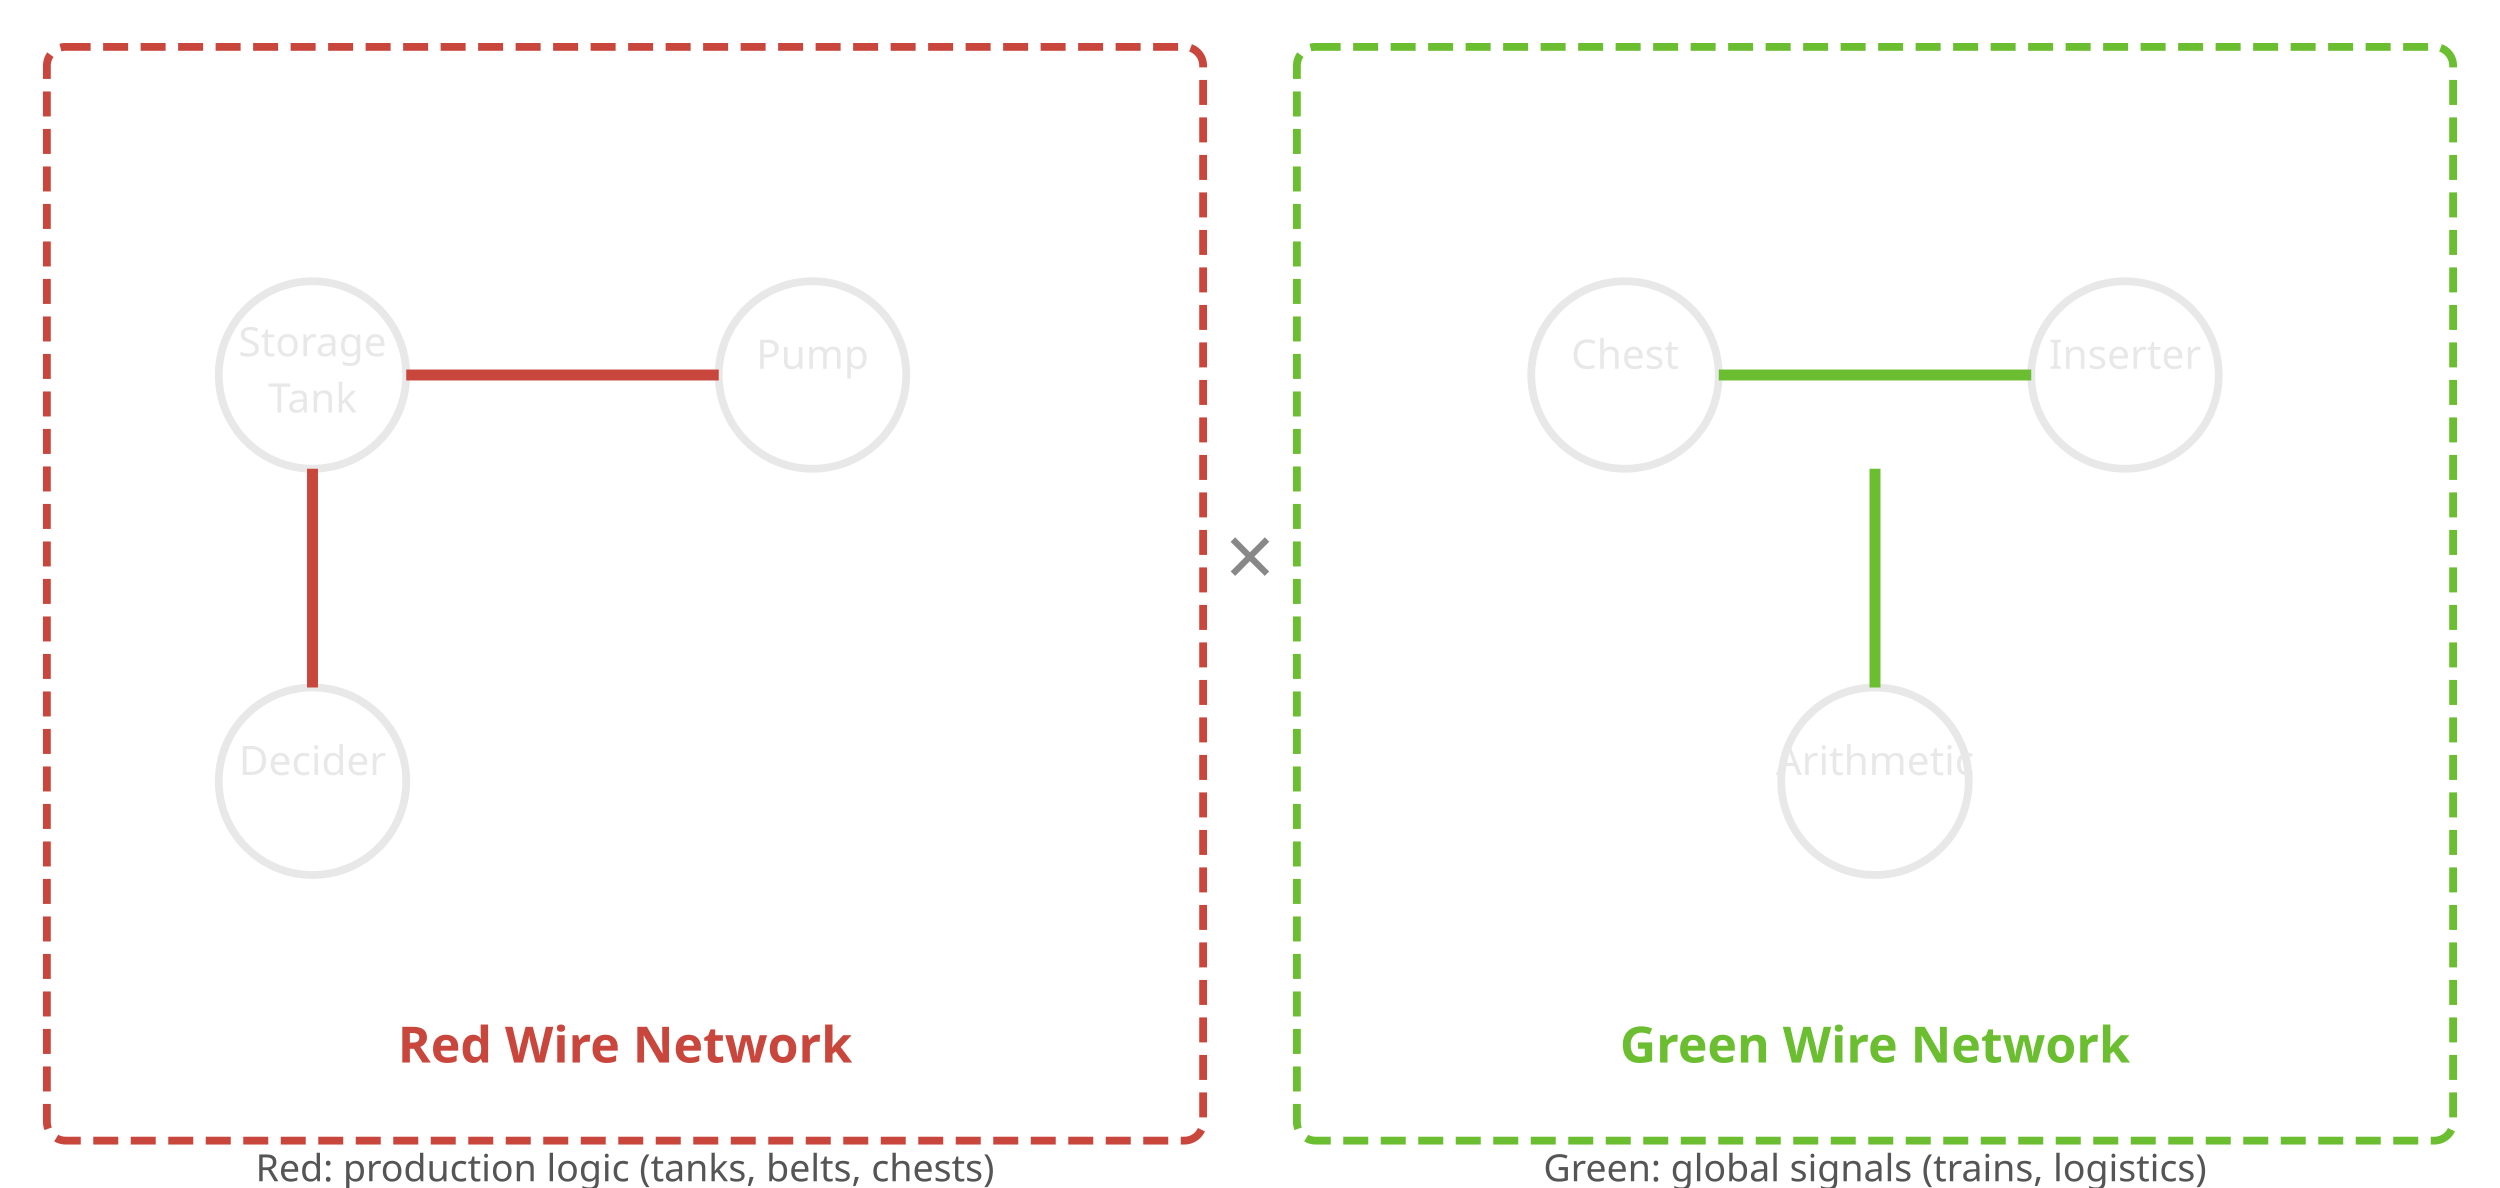
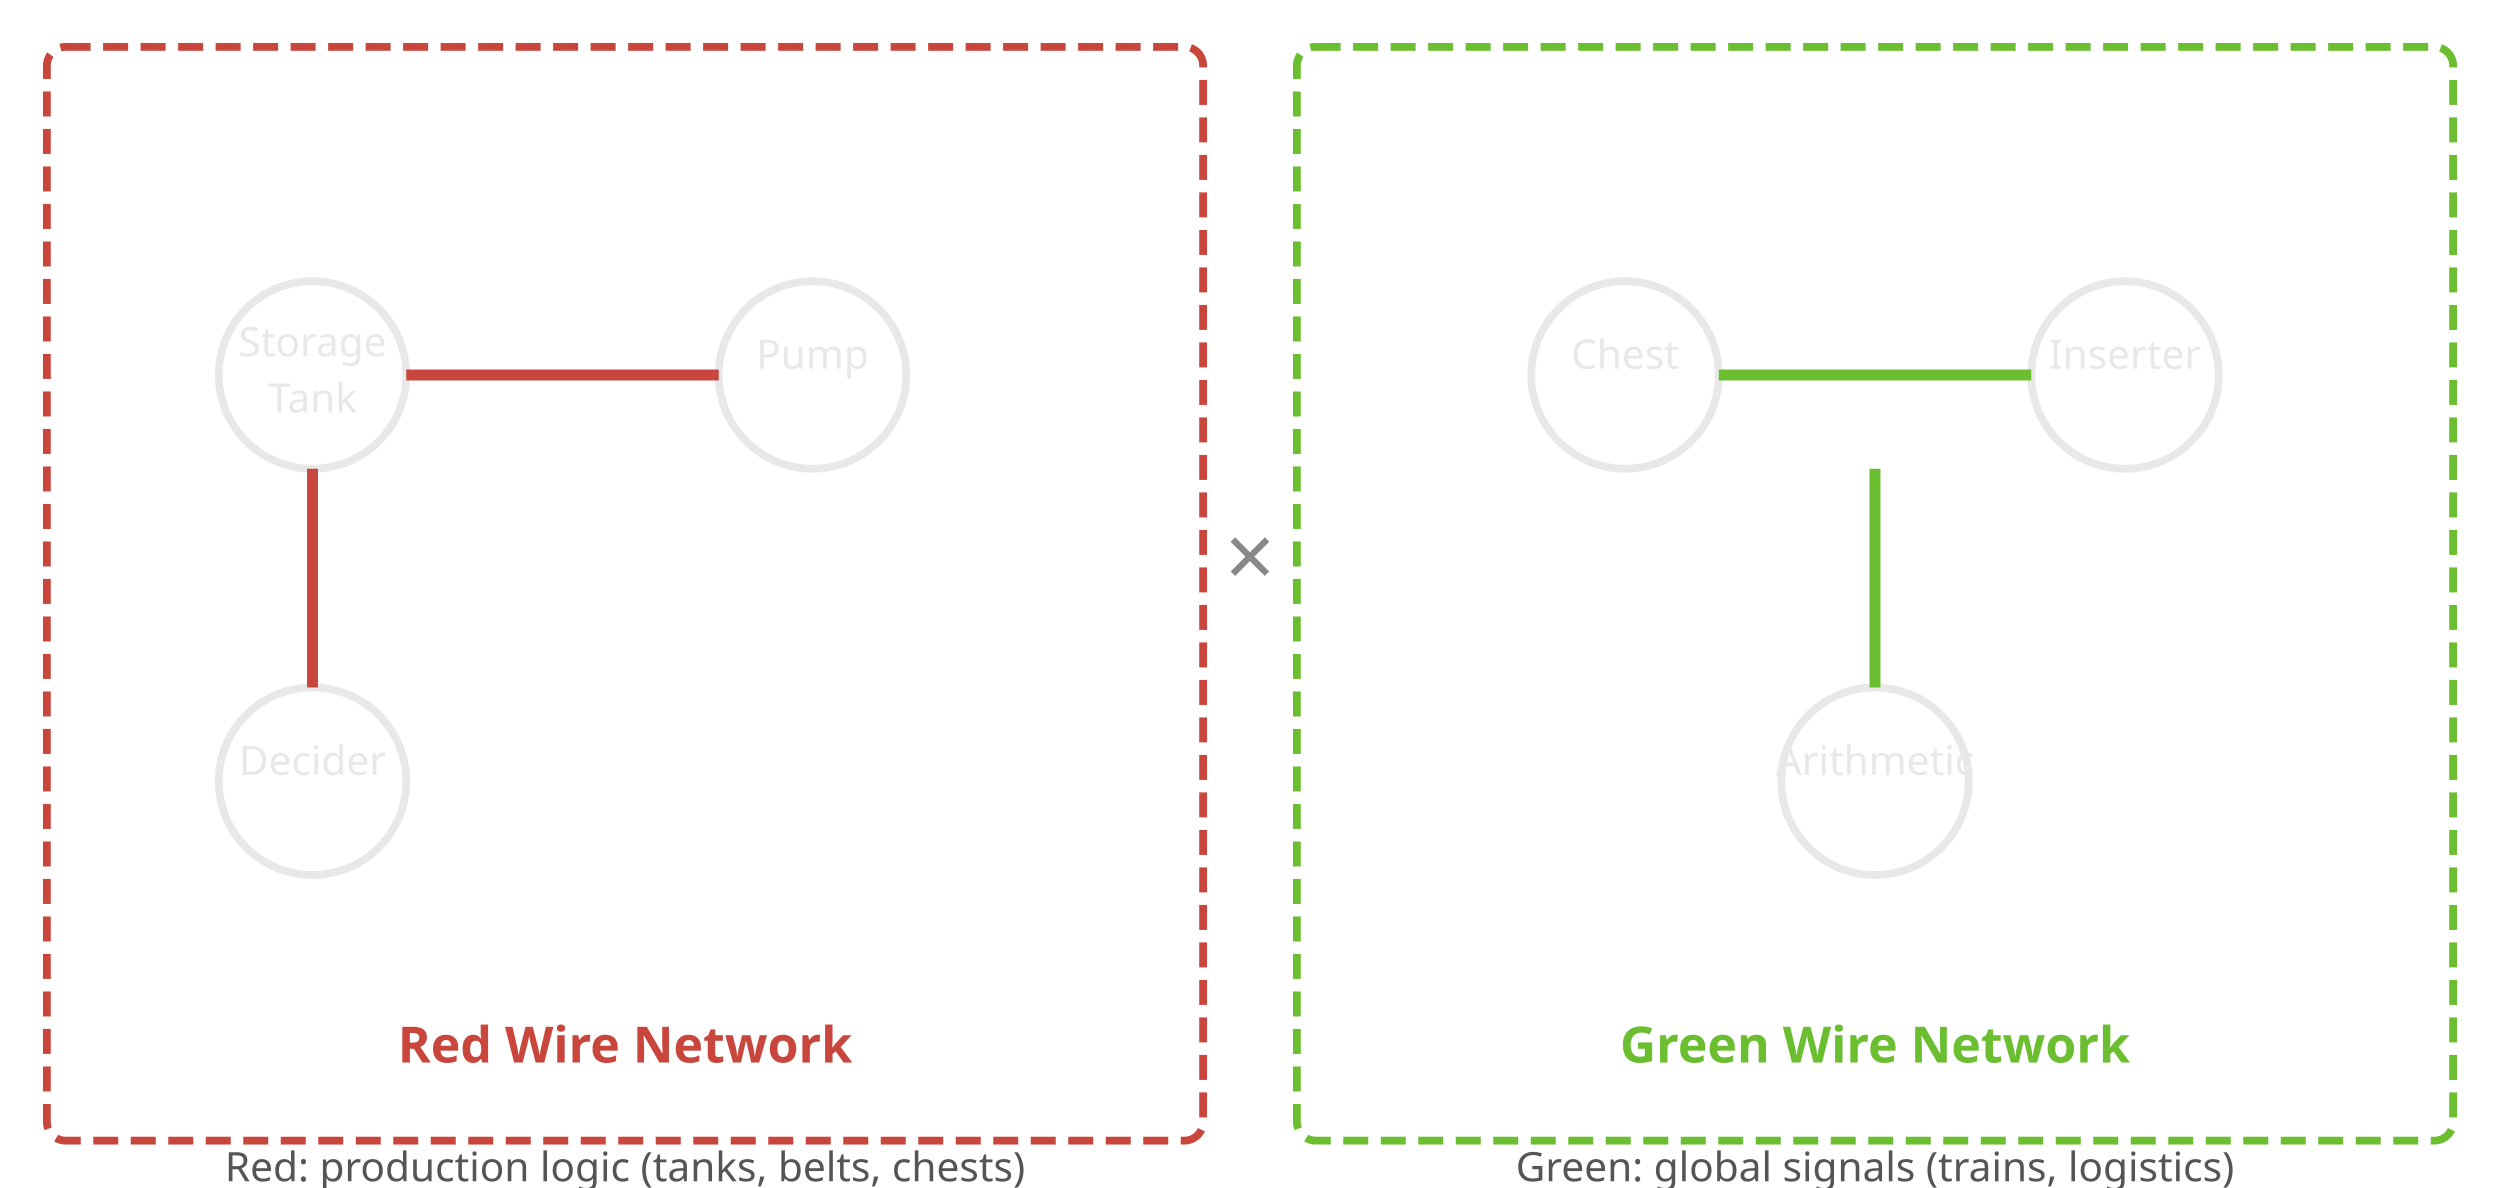
<svg xmlns="http://www.w3.org/2000/svg" viewBox="0 0 800 380" width="800" height="380" style="background:#111;font-family:system-ui,sans-serif;">
  <rect x="15" y="15" width="370" height="350" rx="6" fill="none" stroke="#c9463d" stroke-width="2.5" stroke-dasharray="8,4" />
  <text x="200" y="340" fill="#c9463d" font-size="16" text-anchor="middle" font-weight="bold">Red Wire Network</text>
  <circle cx="100" cy="120" r="30" fill="none" stroke="#e8e8e8" stroke-width="2.5" />
  <text x="100" y="114" fill="#e8e8e8" font-size="13" text-anchor="middle">Storage</text>
  <text x="100" y="132" fill="#e8e8e8" font-size="13" text-anchor="middle">Tank</text>
  <circle cx="260" cy="120" r="30" fill="none" stroke="#e8e8e8" stroke-width="2.5" />
  <text x="260" y="118" fill="#e8e8e8" font-size="13" text-anchor="middle">Pump</text>
  <line x1="130" y1="120" x2="230" y2="120" stroke="#c9463d" stroke-width="3.5" />
  <circle cx="100" cy="250" r="30" fill="none" stroke="#e8e8e8" stroke-width="2.5" />
  <text x="100" y="248" fill="#e8e8e8" font-size="13" text-anchor="middle">Decider</text>
  <line x1="100" y1="150" x2="100" y2="220" stroke="#c9463d" stroke-width="3.5" />
  <rect x="415" y="15" width="370" height="350" rx="6" fill="none" stroke="#6abe30" stroke-width="2.5" stroke-dasharray="8,4" />
  <text x="600" y="340" fill="#6abe30" font-size="16" text-anchor="middle" font-weight="bold">Green Wire Network</text>
  <circle cx="520" cy="120" r="30" fill="none" stroke="#e8e8e8" stroke-width="2.5" />
  <text x="520" y="118" fill="#e8e8e8" font-size="13" text-anchor="middle">Chest</text>
  <circle cx="680" cy="120" r="30" fill="none" stroke="#e8e8e8" stroke-width="2.5" />
  <text x="680" y="118" fill="#e8e8e8" font-size="13" text-anchor="middle">Inserter</text>
  <line x1="550" y1="120" x2="650" y2="120" stroke="#6abe30" stroke-width="3.5" />
  <circle cx="600" cy="250" r="30" fill="none" stroke="#e8e8e8" stroke-width="2.5" />
  <text x="600" y="248" fill="#e8e8e8" font-size="13" text-anchor="middle">Arithmetic</text>
  <line x1="600" y1="150" x2="600" y2="220" stroke="#6abe30" stroke-width="3.5" />
  <text x="400" y="188" fill="#888" font-size="28" text-anchor="middle">×</text>
-   <text x="200" y="378" fill="#555" font-size="12" text-anchor="middle">Red: production logic (tanks, belts, chests)</text>
-   <text x="600" y="378" fill="#555" font-size="12" text-anchor="middle">Green: global signals (trains, logistics)</text>
+   <text x="200" y="378" fill="#555" font-size="13" text-anchor="middle">Red: production logic (tanks, belts, chests)</text>
+   <text x="600" y="378" fill="#555" font-size="13" text-anchor="middle">Green: global signals (trains, logistics)</text>
</svg>
